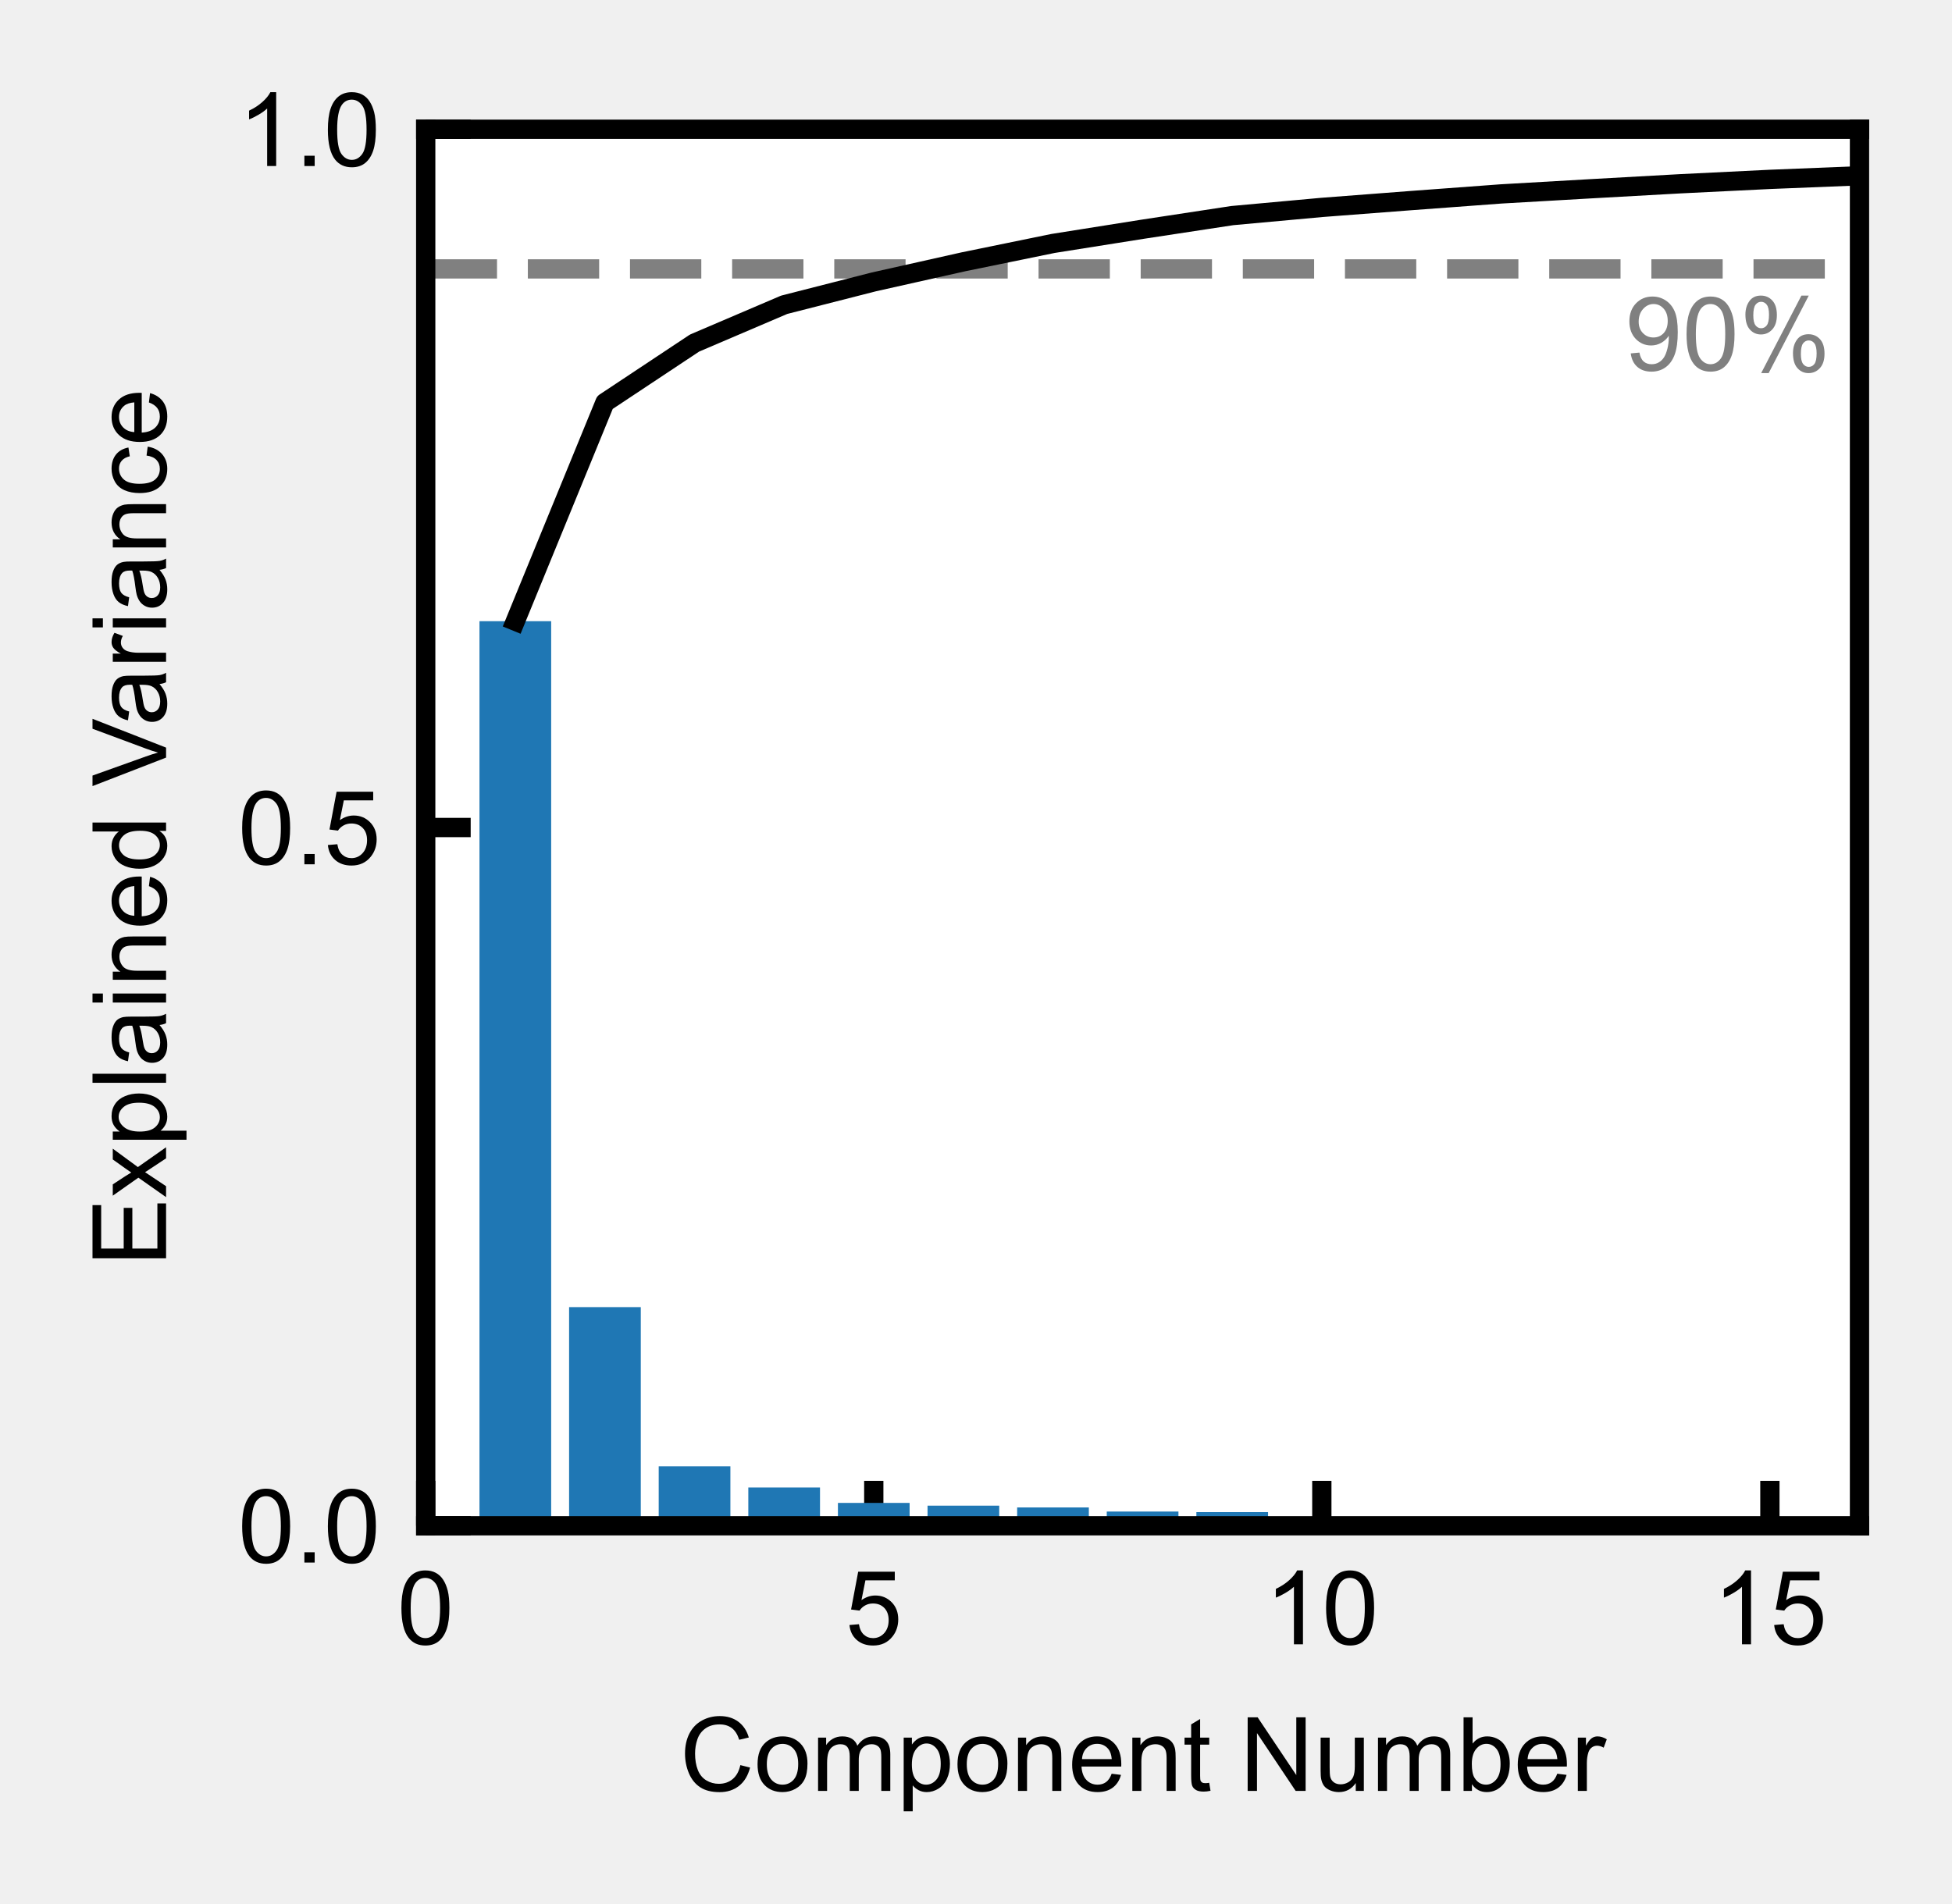
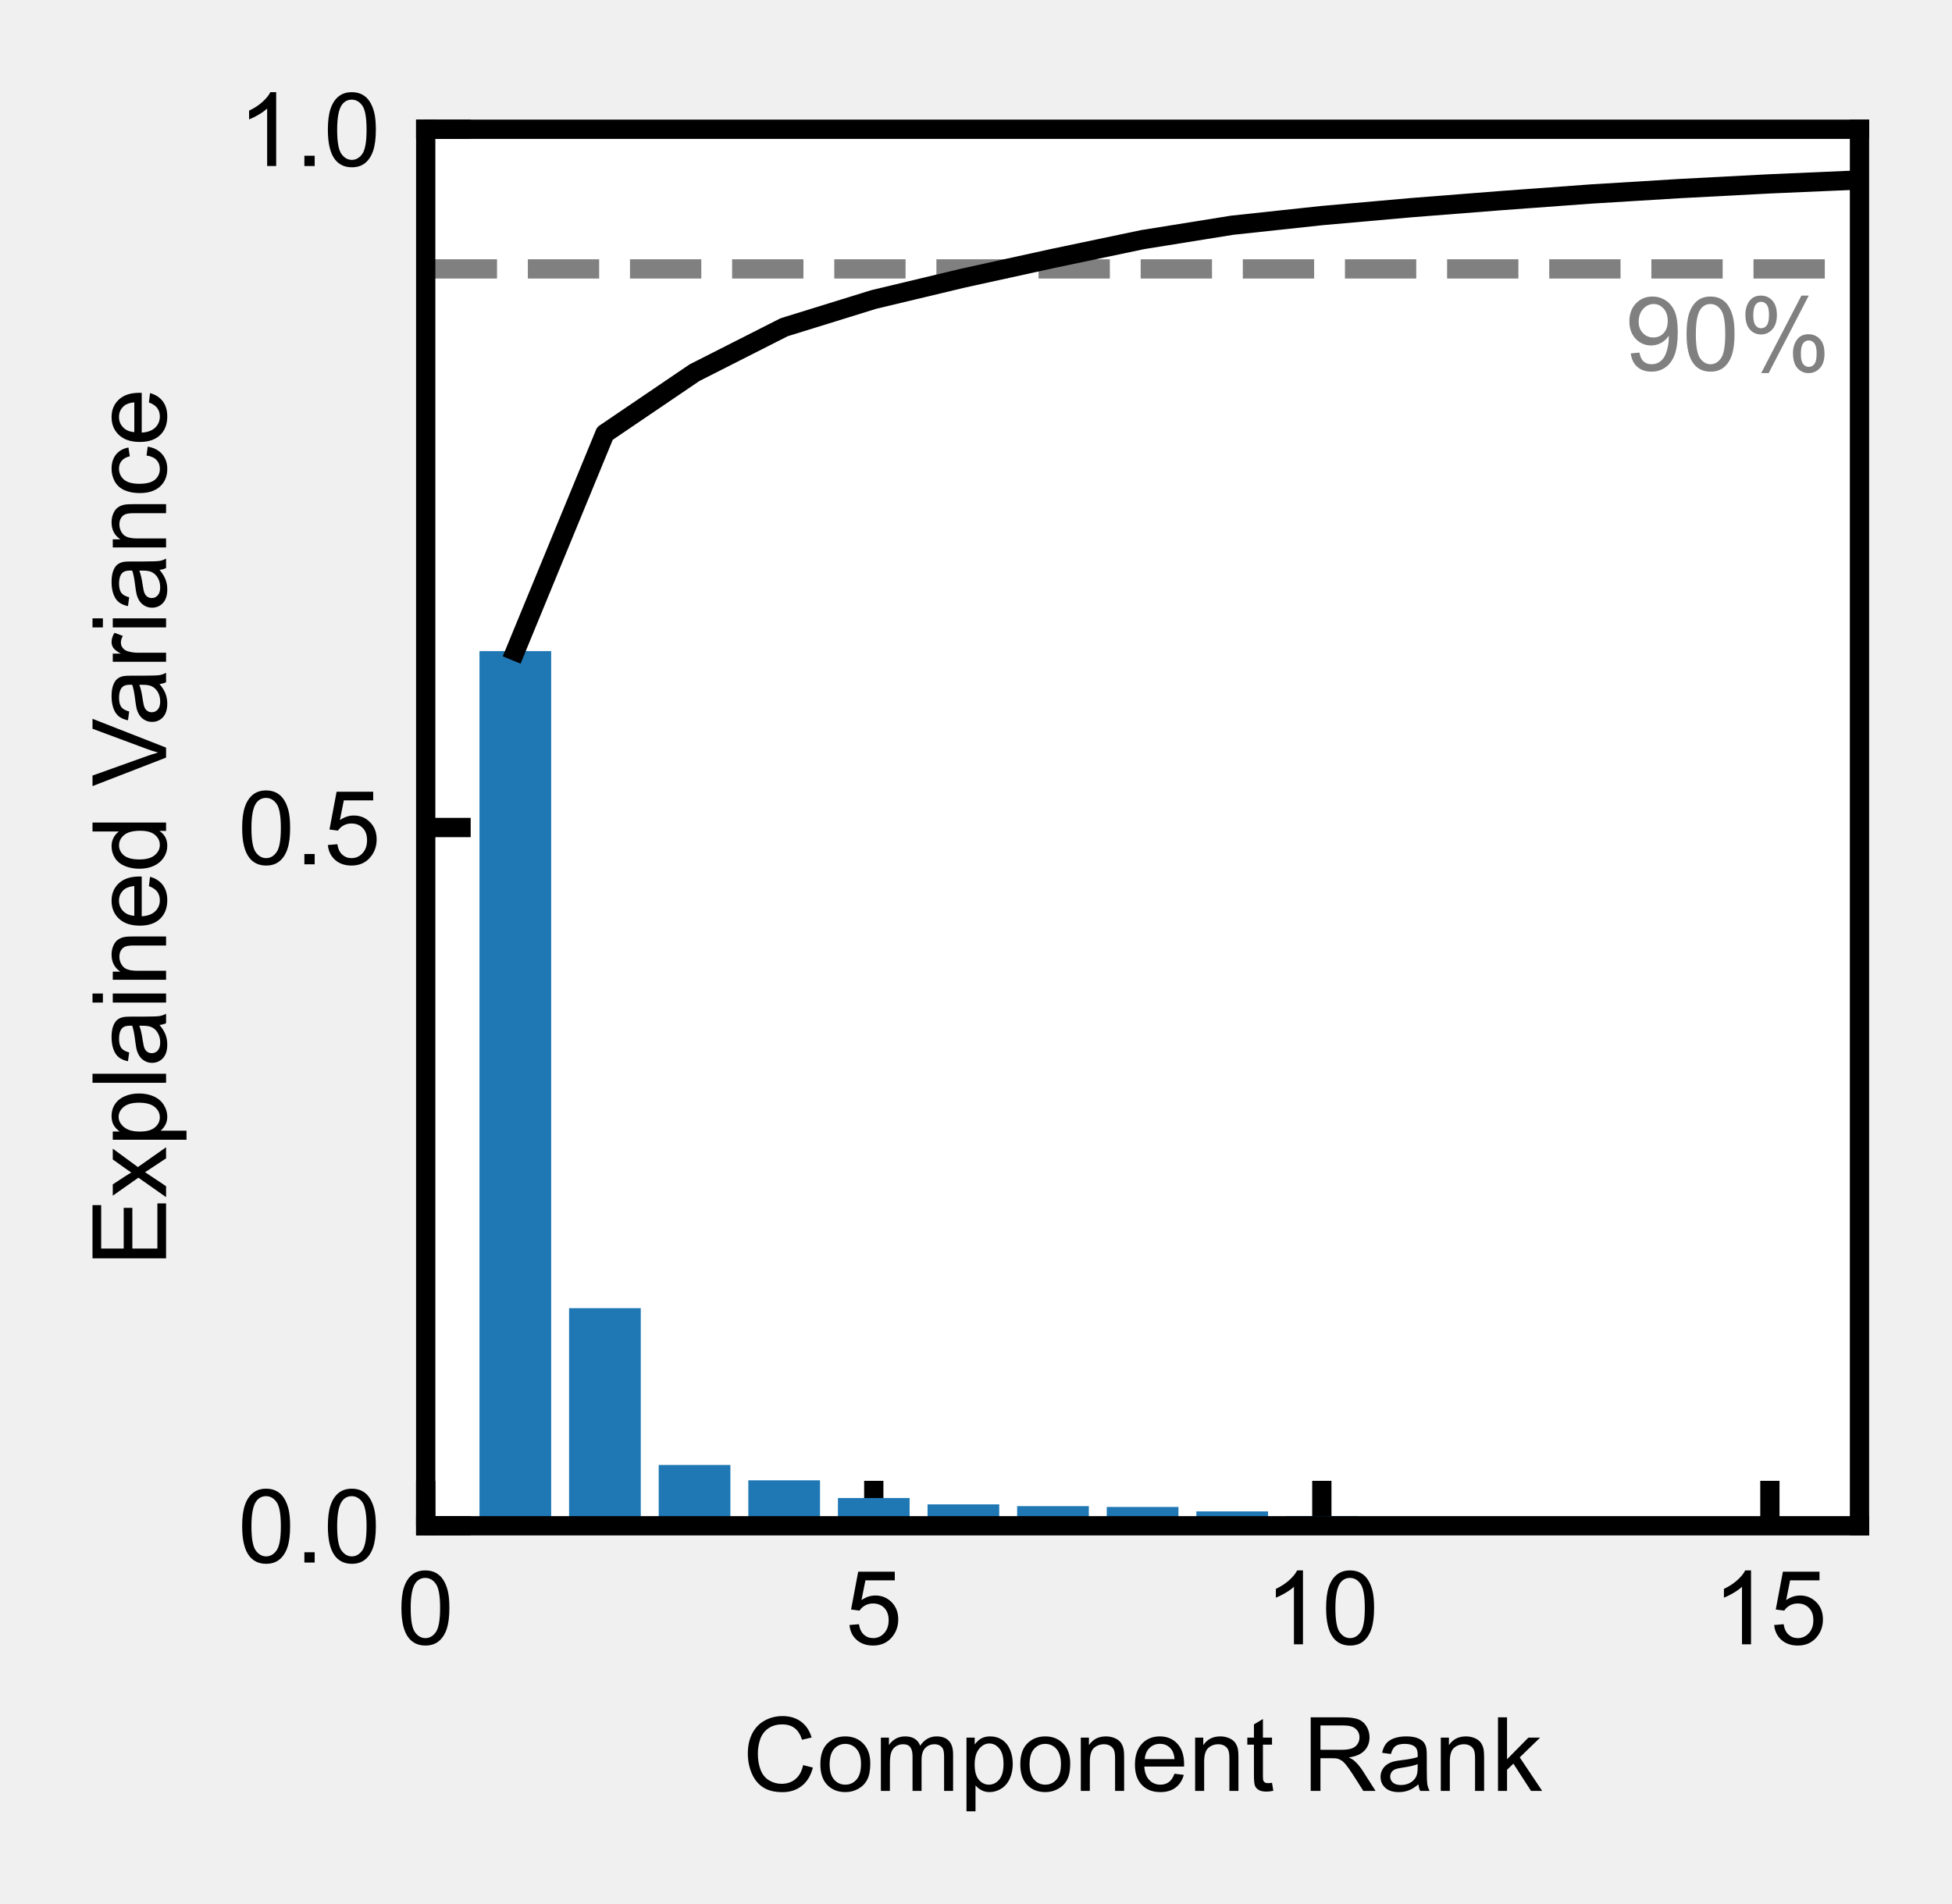
<svg xmlns="http://www.w3.org/2000/svg" xmlns:xlink="http://www.w3.org/1999/xlink" height="148.213pt" version="1.1" viewBox="0 0 151.936 148.213" width="151.936pt">
  <defs>
    <style type="text/css">*{stroke-linecap:butt;stroke-linejoin:round;}</style>
  </defs>
  <g id="figure_1">
    <g id="patch_1">
      <path d="M 0 148.213  L 151.936 148.213  L 151.936 0  L 0 0  z " style="fill:none;" />
    </g>
    <g id="axes_1">
      <g id="patch_2">
        <path d="M 33.136 118.783  L 144.736 118.783  L 144.736 10.063  L 33.136 10.063  z " style="fill:#ffffff;" />
      </g>
      <g id="line2d_1">
-         <path clip-path="url(#p6a7077341f)" d="M 33.136 20.935  L 144.736 20.935  " style="fill:none;stroke:#808080;stroke-dasharray:5.55,2.4;stroke-dashoffset:0;stroke-width:1.5;" />
+         <path clip-path="url(#p76de1f9185)" d="M 33.136 20.935  L 144.736 20.935  " style="fill:none;stroke:#808080;stroke-dasharray:5.55,2.4;stroke-dashoffset:0;stroke-width:1.5;" />
      </g>
      <g id="matplotlib.axis_1">
        <g id="xtick_1">
          <g id="line2d_2">
            <defs>
-               <path d="M 0 0  L 0 -3.5  " id="m275fda8f7a" style="stroke:#000000;stroke-width:1.5;" />
-             </defs>
-             <g>
-               <use style="stroke:#000000;stroke-width:1.5;" x="33.136" xlink:href="#m275fda8f7a" y="118.783" />
+               <path d="M 0 0  L 0 -3.5  " id="m64b87a0419" style="stroke:#000000;stroke-width:1.5;" />
+             </defs>
+             <g>
+               <use style="stroke:#000000;stroke-width:1.5;" x="33.136" xlink:href="#m64b87a0419" y="118.783" />
            </g>
          </g>
          <g id="text_1">
            <g transform="translate(30.91187 128.0094)scale(0.08 -0.08)">
              <defs>
                <path d="M 4.156 35.297  Q 4.156 48 6.766 55.734  Q 9.375 63.484 14.516 67.672  Q 19.672 71.875 27.484 71.875  Q 33.25 71.875 37.594 69.547  Q 41.938 67.234 44.766 62.859  Q 47.609 58.5 49.219 52.219  Q 50.828 45.953 50.828 35.297  Q 50.828 22.703 48.234 14.969  Q 45.656 7.234 40.5 3  Q 35.359 -1.219 27.484 -1.219  Q 17.141 -1.219 11.234 6.203  Q 4.156 15.141 4.156 35.297  z M 13.188 35.297  Q 13.188 17.672 17.312 11.828  Q 21.438 6 27.484 6  Q 33.547 6 37.672 11.859  Q 41.797 17.719 41.797 35.297  Q 41.797 52.984 37.672 58.781  Q 33.547 64.594 27.391 64.594  Q 21.344 64.594 17.719 59.469  Q 13.188 52.938 13.188 35.297  z " id="ArialMT-48" />
              </defs>
              <use xlink:href="#ArialMT-48" />
            </g>
          </g>
        </g>
        <g id="xtick_2">
          <g id="line2d_3">
            <g>
-               <use style="stroke:#000000;stroke-width:1.5;" x="68.011" xlink:href="#m275fda8f7a" y="118.783" />
+               <use style="stroke:#000000;stroke-width:1.5;" x="68.011" xlink:href="#m64b87a0419" y="118.783" />
            </g>
          </g>
          <g id="text_2">
            <g transform="translate(65.78687 128.0094)scale(0.08 -0.08)">
              <defs>
                <path d="M 4.156 18.75  L 13.375 19.531  Q 14.406 12.797 18.141 9.391  Q 21.875 6 27.156 6  Q 33.5 6 37.891 10.781  Q 42.281 15.578 42.281 23.484  Q 42.281 31 38.062 35.344  Q 33.844 39.703 27 39.703  Q 22.75 39.703 19.328 37.766  Q 15.922 35.844 13.969 32.766  L 5.719 33.844  L 12.641 70.609  L 48.25 70.609  L 48.25 62.203  L 19.672 62.203  L 15.828 42.969  Q 22.266 47.469 29.344 47.469  Q 38.719 47.469 45.156 40.969  Q 51.609 34.469 51.609 24.266  Q 51.609 14.547 45.953 7.469  Q 39.062 -1.219 27.156 -1.219  Q 17.391 -1.219 11.203 4.25  Q 5.031 9.719 4.156 18.75  z " id="ArialMT-53" />
              </defs>
              <use xlink:href="#ArialMT-53" />
            </g>
          </g>
        </g>
        <g id="xtick_3">
          <g id="line2d_4">
            <g>
-               <use style="stroke:#000000;stroke-width:1.5;" x="102.886" xlink:href="#m275fda8f7a" y="118.783" />
+               <use style="stroke:#000000;stroke-width:1.5;" x="102.886" xlink:href="#m64b87a0419" y="118.783" />
            </g>
          </g>
          <g id="text_3">
            <g transform="translate(98.4375 128.0094)scale(0.08 -0.08)">
              <defs>
                <path d="M 37.25 0  L 28.469 0  L 28.469 56  Q 25.297 52.984 20.141 49.953  Q 14.984 46.922 10.891 45.406  L 10.891 53.906  Q 18.266 57.375 23.781 62.297  Q 29.297 67.234 31.594 71.875  L 37.25 71.875  z " id="ArialMT-49" />
              </defs>
              <use xlink:href="#ArialMT-49" />
              <use x="55.615" xlink:href="#ArialMT-48" />
            </g>
          </g>
        </g>
        <g id="xtick_4">
          <g id="line2d_5">
            <g>
-               <use style="stroke:#000000;stroke-width:1.5;" x="137.761" xlink:href="#m275fda8f7a" y="118.783" />
+               <use style="stroke:#000000;stroke-width:1.5;" x="137.761" xlink:href="#m64b87a0419" y="118.783" />
            </g>
          </g>
          <g id="text_4">
            <g transform="translate(133.3125 128.0094)scale(0.08 -0.08)">
              <use xlink:href="#ArialMT-49" />
              <use x="55.615" xlink:href="#ArialMT-53" />
            </g>
          </g>
        </g>
        <g id="text_5">
-           <g transform="translate(52.92125 139.4231)scale(0.08 -0.08)">
+           <g transform="translate(57.80938 139.4231)scale(0.08 -0.08)">
            <defs>
              <path d="M 58.797 25.094  L 68.266 22.703  Q 65.281 11.031 57.547 4.906  Q 49.812 -1.219 38.625 -1.219  Q 27.047 -1.219 19.797 3.484  Q 12.547 8.203 8.766 17.141  Q 4.984 26.078 4.984 36.328  Q 4.984 47.516 9.25 55.828  Q 13.531 64.156 21.406 68.469  Q 29.297 72.797 38.766 72.797  Q 49.516 72.797 56.828 67.328  Q 64.156 61.859 67.047 51.953  L 57.719 49.75  Q 55.219 57.562 50.484 61.125  Q 45.75 64.703 38.578 64.703  Q 30.328 64.703 24.781 60.734  Q 19.234 56.781 16.984 50.109  Q 14.75 43.453 14.75 36.375  Q 14.75 27.25 17.406 20.438  Q 20.062 13.625 25.672 10.25  Q 31.297 6.891 37.844 6.891  Q 45.797 6.891 51.312 11.469  Q 56.844 16.062 58.797 25.094  z " id="ArialMT-67" />
              <path d="M 3.328 25.922  Q 3.328 40.328 11.328 47.266  Q 18.016 53.031 27.641 53.031  Q 38.328 53.031 45.109 46.016  Q 51.906 39.016 51.906 26.656  Q 51.906 16.656 48.906 10.906  Q 45.906 5.172 40.156 2  Q 34.422 -1.172 27.641 -1.172  Q 16.75 -1.172 10.031 5.812  Q 3.328 12.797 3.328 25.922  z M 12.359 25.922  Q 12.359 15.969 16.703 11.016  Q 21.047 6.062 27.641 6.062  Q 34.188 6.062 38.531 11.031  Q 42.875 16.016 42.875 26.219  Q 42.875 35.844 38.5 40.797  Q 34.125 45.75 27.641 45.75  Q 21.047 45.75 16.703 40.812  Q 12.359 35.891 12.359 25.922  z " id="ArialMT-111" />
              <path d="M 6.594 0  L 6.594 51.859  L 14.453 51.859  L 14.453 44.578  Q 16.891 48.391 20.938 50.703  Q 25 53.031 30.172 53.031  Q 35.938 53.031 39.625 50.641  Q 43.312 48.25 44.828 43.953  Q 50.984 53.031 60.844 53.031  Q 68.562 53.031 72.703 48.75  Q 76.859 44.484 76.859 35.594  L 76.859 0  L 68.109 0  L 68.109 32.672  Q 68.109 37.938 67.25 40.25  Q 66.406 42.578 64.156 43.984  Q 61.922 45.406 58.891 45.406  Q 53.422 45.406 49.797 41.766  Q 46.188 38.141 46.188 30.125  L 46.188 0  L 37.406 0  L 37.406 33.688  Q 37.406 39.547 35.25 42.469  Q 33.109 45.406 28.219 45.406  Q 24.516 45.406 21.359 43.453  Q 18.219 41.5 16.797 37.734  Q 15.375 33.984 15.375 26.906  L 15.375 0  z " id="ArialMT-109" />
              <path d="M 6.594 -19.875  L 6.594 51.859  L 14.594 51.859  L 14.594 45.125  Q 17.438 49.078 21 51.047  Q 24.562 53.031 29.641 53.031  Q 36.281 53.031 41.359 49.609  Q 46.438 46.188 49.016 39.953  Q 51.609 33.734 51.609 26.312  Q 51.609 18.359 48.75 11.984  Q 45.906 5.609 40.453 2.219  Q 35.016 -1.172 29 -1.172  Q 24.609 -1.172 21.109 0.688  Q 17.625 2.547 15.375 5.375  L 15.375 -19.875  z M 14.547 25.641  Q 14.547 15.625 18.594 10.844  Q 22.656 6.062 28.422 6.062  Q 34.281 6.062 38.453 11.016  Q 42.625 15.969 42.625 26.375  Q 42.625 36.281 38.547 41.203  Q 34.469 46.141 28.812 46.141  Q 23.188 46.141 18.859 40.891  Q 14.547 35.641 14.547 25.641  z " id="ArialMT-112" />
              <path d="M 6.594 0  L 6.594 51.859  L 14.5 51.859  L 14.5 44.484  Q 20.219 53.031 31 53.031  Q 35.688 53.031 39.625 51.344  Q 43.562 49.656 45.516 46.922  Q 47.469 44.188 48.25 40.438  Q 48.734 37.984 48.734 31.891  L 48.734 0  L 39.938 0  L 39.938 31.547  Q 39.938 36.922 38.906 39.578  Q 37.891 42.234 35.281 43.812  Q 32.672 45.406 29.156 45.406  Q 23.531 45.406 19.453 41.844  Q 15.375 38.281 15.375 28.328  L 15.375 0  z " id="ArialMT-110" />
              <path d="M 42.094 16.703  L 51.172 15.578  Q 49.031 7.625 43.219 3.219  Q 37.406 -1.172 28.375 -1.172  Q 17 -1.172 10.328 5.828  Q 3.656 12.844 3.656 25.484  Q 3.656 38.578 10.391 45.797  Q 17.141 53.031 27.875 53.031  Q 38.281 53.031 44.875 45.953  Q 51.469 38.875 51.469 26.031  Q 51.469 25.25 51.422 23.688  L 12.75 23.688  Q 13.234 15.141 17.578 10.594  Q 21.922 6.062 28.422 6.062  Q 33.25 6.062 36.672 8.594  Q 40.094 11.141 42.094 16.703  z M 13.234 30.906  L 42.188 30.906  Q 41.609 37.453 38.875 40.719  Q 34.672 45.797 27.984 45.797  Q 21.922 45.797 17.797 41.75  Q 13.672 37.703 13.234 30.906  z " id="ArialMT-101" />
              <path d="M 25.781 7.859  L 27.047 0.094  Q 23.344 -0.688 20.406 -0.688  Q 15.625 -0.688 12.984 0.828  Q 10.359 2.344 9.281 4.812  Q 8.203 7.281 8.203 15.188  L 8.203 45.016  L 1.766 45.016  L 1.766 51.859  L 8.203 51.859  L 8.203 64.703  L 16.938 69.969  L 16.938 51.859  L 25.781 51.859  L 25.781 45.016  L 16.938 45.016  L 16.938 14.703  Q 16.938 10.938 17.406 9.859  Q 17.875 8.797 18.922 8.156  Q 19.969 7.516 21.922 7.516  Q 23.391 7.516 25.781 7.859  z " id="ArialMT-116" />
              <path id="ArialMT-32" />
-               <path d="M 7.625 0  L 7.625 71.578  L 17.328 71.578  L 54.938 15.375  L 54.938 71.578  L 64.016 71.578  L 64.016 0  L 54.297 0  L 16.703 56.25  L 16.703 0  z " id="ArialMT-78" />
-               <path d="M 40.578 0  L 40.578 7.625  Q 34.516 -1.172 24.125 -1.172  Q 19.531 -1.172 15.547 0.578  Q 11.578 2.344 9.641 5  Q 7.719 7.672 6.938 11.531  Q 6.391 14.109 6.391 19.734  L 6.391 51.859  L 15.188 51.859  L 15.188 23.094  Q 15.188 16.219 15.719 13.812  Q 16.547 10.359 19.234 8.375  Q 21.922 6.391 25.875 6.391  Q 29.828 6.391 33.297 8.422  Q 36.766 10.453 38.203 13.938  Q 39.656 17.438 39.656 24.078  L 39.656 51.859  L 48.438 51.859  L 48.438 0  z " id="ArialMT-117" />
-               <path d="M 14.703 0  L 6.547 0  L 6.547 71.578  L 15.328 71.578  L 15.328 46.047  Q 20.906 53.031 29.547 53.031  Q 34.328 53.031 38.594 51.094  Q 42.875 49.172 45.625 45.672  Q 48.391 42.188 49.953 37.25  Q 51.516 32.328 51.516 26.703  Q 51.516 13.375 44.922 6.094  Q 38.328 -1.172 29.109 -1.172  Q 19.922 -1.172 14.703 6.5  z M 14.594 26.312  Q 14.594 17 17.141 12.844  Q 21.297 6.062 28.375 6.062  Q 34.125 6.062 38.328 11.062  Q 42.531 16.062 42.531 25.984  Q 42.531 36.141 38.5 40.969  Q 34.469 45.797 28.766 45.797  Q 23 45.797 18.797 40.797  Q 14.594 35.797 14.594 26.312  z " id="ArialMT-98" />
-               <path d="M 6.5 0  L 6.5 51.859  L 14.406 51.859  L 14.406 44  Q 17.438 49.516 20 51.266  Q 22.562 53.031 25.641 53.031  Q 30.078 53.031 34.672 50.203  L 31.641 42.047  Q 28.422 43.953 25.203 43.953  Q 22.312 43.953 20.016 42.219  Q 17.719 40.484 16.75 37.406  Q 15.281 32.719 15.281 27.156  L 15.281 0  z " id="ArialMT-114" />
+               <path d="M 7.859 0  L 7.859 71.578  L 39.594 71.578  Q 49.172 71.578 54.141 69.641  Q 59.125 67.719 62.109 62.828  Q 65.094 57.953 65.094 52.047  Q 65.094 44.438 60.156 39.203  Q 55.219 33.984 44.922 32.562  Q 48.688 30.766 50.641 29  Q 54.781 25.203 58.5 19.484  L 70.953 0  L 59.031 0  L 49.562 14.891  Q 45.406 21.344 42.719 24.75  Q 40.047 28.172 37.922 29.531  Q 35.797 30.906 33.594 31.453  Q 31.984 31.781 28.328 31.781  L 17.328 31.781  L 17.328 0  z M 17.328 39.984  L 37.703 39.984  Q 44.188 39.984 47.844 41.328  Q 51.516 42.672 53.422 45.625  Q 55.328 48.578 55.328 52.047  Q 55.328 57.125 51.641 60.391  Q 47.953 63.672 39.984 63.672  L 17.328 63.672  z " id="ArialMT-82" />
+               <path d="M 40.438 6.391  Q 35.547 2.25 31.031 0.531  Q 26.516 -1.172 21.344 -1.172  Q 12.797 -1.172 8.203 3  Q 3.609 7.172 3.609 13.672  Q 3.609 17.484 5.344 20.625  Q 7.078 23.781 9.891 25.688  Q 12.703 27.594 16.219 28.562  Q 18.797 29.25 24.031 29.891  Q 34.672 31.156 39.703 32.906  Q 39.75 34.719 39.75 35.203  Q 39.75 40.578 37.25 42.781  Q 33.891 45.75 27.25 45.75  Q 21.047 45.75 18.094 43.578  Q 15.141 41.406 13.719 35.891  L 5.125 37.062  Q 6.297 42.578 8.984 45.969  Q 11.672 49.359 16.75 51.188  Q 21.828 53.031 28.516 53.031  Q 35.156 53.031 39.297 51.469  Q 43.453 49.906 45.406 47.531  Q 47.359 45.172 48.141 41.547  Q 48.578 39.312 48.578 33.453  L 48.578 21.734  Q 48.578 9.469 49.141 6.219  Q 49.703 2.984 51.375 0  L 42.188 0  Q 40.828 2.734 40.438 6.391  z M 39.703 26.031  Q 34.906 24.078 25.344 22.703  Q 19.922 21.922 17.672 20.938  Q 15.438 19.969 14.203 18.094  Q 12.984 16.219 12.984 13.922  Q 12.984 10.406 15.641 8.062  Q 18.312 5.719 23.438 5.719  Q 28.516 5.719 32.469 7.938  Q 36.422 10.156 38.281 14.016  Q 39.703 17 39.703 22.797  z " id="ArialMT-97" />
+               <path d="M 6.641 0  L 6.641 71.578  L 15.438 71.578  L 15.438 30.766  L 36.234 51.859  L 47.609 51.859  L 27.781 32.625  L 49.609 0  L 38.766 0  L 21.625 26.516  L 15.438 20.562  L 15.438 0  z " id="ArialMT-107" />
            </defs>
            <use xlink:href="#ArialMT-67" />
            <use x="72.217" xlink:href="#ArialMT-111" />
            <use x="127.832" xlink:href="#ArialMT-109" />
            <use x="211.133" xlink:href="#ArialMT-112" />
            <use x="266.748" xlink:href="#ArialMT-111" />
            <use x="322.363" xlink:href="#ArialMT-110" />
            <use x="377.979" xlink:href="#ArialMT-101" />
            <use x="433.594" xlink:href="#ArialMT-110" />
            <use x="489.209" xlink:href="#ArialMT-116" />
            <use x="516.992" xlink:href="#ArialMT-32" />
-             <use x="544.775" xlink:href="#ArialMT-78" />
-             <use x="616.992" xlink:href="#ArialMT-117" />
-             <use x="672.607" xlink:href="#ArialMT-109" />
-             <use x="755.908" xlink:href="#ArialMT-98" />
-             <use x="811.523" xlink:href="#ArialMT-101" />
-             <use x="867.139" xlink:href="#ArialMT-114" />
+             <use x="544.775" xlink:href="#ArialMT-82" />
+             <use x="616.992" xlink:href="#ArialMT-97" />
+             <use x="672.607" xlink:href="#ArialMT-110" />
+             <use x="728.223" xlink:href="#ArialMT-107" />
          </g>
        </g>
      </g>
      <g id="matplotlib.axis_2">
        <g id="ytick_1">
          <g id="line2d_6">
            <defs>
-               <path d="M 0 0  L 3.5 0  " id="m5d250a1815" style="stroke:#000000;stroke-width:1.5;" />
-             </defs>
-             <g>
-               <use style="stroke:#000000;stroke-width:1.5;" x="33.136" xlink:href="#m5d250a1815" y="118.783" />
+               <path d="M 0 0  L 3.5 0  " id="md090ee45fb" style="stroke:#000000;stroke-width:1.5;" />
+             </defs>
+             <g>
+               <use style="stroke:#000000;stroke-width:1.5;" x="33.136" xlink:href="#md090ee45fb" y="118.783" />
            </g>
          </g>
          <g id="text_6">
            <g transform="translate(18.51625 121.6462)scale(0.08 -0.08)">
              <defs>
                <path d="M 9.078 0  L 9.078 10.016  L 19.094 10.016  L 19.094 0  z " id="ArialMT-46" />
              </defs>
              <use xlink:href="#ArialMT-48" />
              <use x="55.615" xlink:href="#ArialMT-46" />
              <use x="83.398" xlink:href="#ArialMT-48" />
            </g>
          </g>
        </g>
        <g id="ytick_2">
          <g id="line2d_7">
            <g>
-               <use style="stroke:#000000;stroke-width:1.5;" x="33.136" xlink:href="#m5d250a1815" y="64.423" />
+               <use style="stroke:#000000;stroke-width:1.5;" x="33.136" xlink:href="#md090ee45fb" y="64.423" />
            </g>
          </g>
          <g id="text_7">
            <g transform="translate(18.51625 67.28625)scale(0.08 -0.08)">
              <use xlink:href="#ArialMT-48" />
              <use x="55.615" xlink:href="#ArialMT-46" />
              <use x="83.398" xlink:href="#ArialMT-53" />
            </g>
          </g>
        </g>
        <g id="ytick_3">
          <g id="line2d_8">
            <g>
-               <use style="stroke:#000000;stroke-width:1.5;" x="33.136" xlink:href="#m5d250a1815" y="10.063" />
+               <use style="stroke:#000000;stroke-width:1.5;" x="33.136" xlink:href="#md090ee45fb" y="10.063" />
            </g>
          </g>
          <g id="text_8">
            <g transform="translate(18.51625 12.92625)scale(0.08 -0.08)">
              <use xlink:href="#ArialMT-49" />
              <use x="55.615" xlink:href="#ArialMT-46" />
              <use x="83.398" xlink:href="#ArialMT-48" />
            </g>
          </g>
        </g>
        <g id="text_9">
          <g transform="translate(12.92625 98.59313)rotate(-90)scale(0.08 -0.08)">
            <defs>
              <path d="M 7.906 0  L 7.906 71.578  L 59.672 71.578  L 59.672 63.141  L 17.391 63.141  L 17.391 41.219  L 56.984 41.219  L 56.984 32.812  L 17.391 32.812  L 17.391 8.453  L 61.328 8.453  L 61.328 0  z " id="ArialMT-69" />
              <path d="M 0.734 0  L 19.672 26.953  L 2.156 51.859  L 13.141 51.859  L 21.094 39.703  Q 23.344 36.234 24.703 33.891  Q 26.859 37.109 28.656 39.594  L 37.406 51.859  L 47.906 51.859  L 29.984 27.438  L 49.266 0  L 38.484 0  L 27.828 16.109  L 25 20.453  L 11.375 0  z " id="ArialMT-120" />
              <path d="M 6.391 0  L 6.391 71.578  L 15.188 71.578  L 15.188 0  z " id="ArialMT-108" />
-               <path d="M 40.438 6.391  Q 35.547 2.25 31.031 0.531  Q 26.516 -1.172 21.344 -1.172  Q 12.797 -1.172 8.203 3  Q 3.609 7.172 3.609 13.672  Q 3.609 17.484 5.344 20.625  Q 7.078 23.781 9.891 25.688  Q 12.703 27.594 16.219 28.562  Q 18.797 29.25 24.031 29.891  Q 34.672 31.156 39.703 32.906  Q 39.75 34.719 39.75 35.203  Q 39.75 40.578 37.25 42.781  Q 33.891 45.75 27.25 45.75  Q 21.047 45.75 18.094 43.578  Q 15.141 41.406 13.719 35.891  L 5.125 37.062  Q 6.297 42.578 8.984 45.969  Q 11.672 49.359 16.75 51.188  Q 21.828 53.031 28.516 53.031  Q 35.156 53.031 39.297 51.469  Q 43.453 49.906 45.406 47.531  Q 47.359 45.172 48.141 41.547  Q 48.578 39.312 48.578 33.453  L 48.578 21.734  Q 48.578 9.469 49.141 6.219  Q 49.703 2.984 51.375 0  L 42.188 0  Q 40.828 2.734 40.438 6.391  z M 39.703 26.031  Q 34.906 24.078 25.344 22.703  Q 19.922 21.922 17.672 20.938  Q 15.438 19.969 14.203 18.094  Q 12.984 16.219 12.984 13.922  Q 12.984 10.406 15.641 8.062  Q 18.312 5.719 23.438 5.719  Q 28.516 5.719 32.469 7.938  Q 36.422 10.156 38.281 14.016  Q 39.703 17 39.703 22.797  z " id="ArialMT-97" />
              <path d="M 6.641 61.469  L 6.641 71.578  L 15.438 71.578  L 15.438 61.469  z M 6.641 0  L 6.641 51.859  L 15.438 51.859  L 15.438 0  z " id="ArialMT-105" />
              <path d="M 40.234 0  L 40.234 6.547  Q 35.297 -1.172 25.734 -1.172  Q 19.531 -1.172 14.328 2.25  Q 9.125 5.672 6.266 11.797  Q 3.422 17.922 3.422 25.875  Q 3.422 33.641 6 39.969  Q 8.594 46.297 13.766 49.656  Q 18.953 53.031 25.344 53.031  Q 30.031 53.031 33.688 51.047  Q 37.359 49.078 39.656 45.906  L 39.656 71.578  L 48.391 71.578  L 48.391 0  z M 12.453 25.875  Q 12.453 15.922 16.641 10.984  Q 20.844 6.062 26.562 6.062  Q 32.328 6.062 36.344 10.766  Q 40.375 15.484 40.375 25.141  Q 40.375 35.797 36.266 40.766  Q 32.172 45.75 26.172 45.75  Q 20.312 45.75 16.375 40.969  Q 12.453 36.188 12.453 25.875  z " id="ArialMT-100" />
              <path d="M 28.172 0  L 0.438 71.578  L 10.688 71.578  L 29.297 19.578  Q 31.547 13.328 33.062 7.859  Q 34.719 13.719 36.922 19.578  L 56.25 71.578  L 65.922 71.578  L 37.891 0  z " id="ArialMT-86" />
+               <path d="M 6.5 0  L 6.5 51.859  L 14.406 51.859  L 14.406 44  Q 17.438 49.516 20 51.266  Q 22.562 53.031 25.641 53.031  Q 30.078 53.031 34.672 50.203  L 31.641 42.047  Q 28.422 43.953 25.203 43.953  Q 22.312 43.953 20.016 42.219  Q 17.719 40.484 16.75 37.406  Q 15.281 32.719 15.281 27.156  L 15.281 0  z " id="ArialMT-114" />
              <path d="M 40.438 19  L 49.078 17.875  Q 47.656 8.938 41.812 3.875  Q 35.984 -1.172 27.484 -1.172  Q 16.844 -1.172 10.375 5.781  Q 3.906 12.75 3.906 25.734  Q 3.906 34.125 6.688 40.422  Q 9.469 46.734 15.156 49.875  Q 20.844 53.031 27.547 53.031  Q 35.984 53.031 41.359 48.75  Q 46.734 44.484 48.25 36.625  L 39.703 35.297  Q 38.484 40.531 35.375 43.156  Q 32.281 45.797 27.875 45.797  Q 21.234 45.797 17.078 41.031  Q 12.938 36.281 12.938 25.984  Q 12.938 15.531 16.938 10.797  Q 20.953 6.062 27.391 6.062  Q 32.562 6.062 36.031 9.234  Q 39.5 12.406 40.438 19  z " id="ArialMT-99" />
            </defs>
            <use xlink:href="#ArialMT-69" />
            <use x="66.699" xlink:href="#ArialMT-120" />
            <use x="116.699" xlink:href="#ArialMT-112" />
            <use x="172.314" xlink:href="#ArialMT-108" />
            <use x="194.531" xlink:href="#ArialMT-97" />
            <use x="250.146" xlink:href="#ArialMT-105" />
            <use x="272.363" xlink:href="#ArialMT-110" />
            <use x="327.979" xlink:href="#ArialMT-101" />
            <use x="383.594" xlink:href="#ArialMT-100" />
            <use x="439.209" xlink:href="#ArialMT-32" />
            <use x="466.992" xlink:href="#ArialMT-86" />
            <use x="526.316" xlink:href="#ArialMT-97" />
            <use x="581.932" xlink:href="#ArialMT-114" />
            <use x="615.232" xlink:href="#ArialMT-105" />
            <use x="637.449" xlink:href="#ArialMT-97" />
            <use x="693.064" xlink:href="#ArialMT-110" />
            <use x="748.68" xlink:href="#ArialMT-99" />
            <use x="798.68" xlink:href="#ArialMT-101" />
          </g>
        </g>
      </g>
      <g id="patch_3">
-         <path clip-path="url(#p6a7077341f)" d="M 37.321 118.783  L 42.901 118.783  L 42.901 48.361  L 37.321 48.361  z " style="fill:#1f77b4;" />
+         <path clip-path="url(#p76de1f9185)" d="M 37.321 118.783  L 42.901 118.783  L 42.901 50.688  L 37.321 50.688  z " style="fill:#1f77b4;" />
      </g>
      <g id="patch_4">
-         <path clip-path="url(#p6a7077341f)" d="M 44.296 118.783  L 49.876 118.783  L 49.876 101.759  L 44.296 101.759  z " style="fill:#1f77b4;" />
+         <path clip-path="url(#p76de1f9185)" d="M 44.296 118.783  L 49.876 118.783  L 49.876 101.841  L 44.296 101.841  z " style="fill:#1f77b4;" />
      </g>
      <g id="patch_5">
-         <path clip-path="url(#p6a7077341f)" d="M 51.271 118.783  L 56.851 118.783  L 56.851 114.155  L 51.271 114.155  z " style="fill:#1f77b4;" />
+         <path clip-path="url(#p76de1f9185)" d="M 51.271 118.783  L 56.851 118.783  L 56.851 114.049  L 51.271 114.049  z " style="fill:#1f77b4;" />
      </g>
      <g id="patch_6">
-         <path clip-path="url(#p6a7077341f)" d="M 58.246 118.783  L 63.826 118.783  L 63.826 115.803  L 58.246 115.803  z " style="fill:#1f77b4;" />
+         <path clip-path="url(#p76de1f9185)" d="M 58.246 118.783  L 63.826 118.783  L 63.826 115.246  L 58.246 115.246  z " style="fill:#1f77b4;" />
      </g>
      <g id="patch_7">
-         <path clip-path="url(#p6a7077341f)" d="M 65.221 118.783  L 70.801 118.783  L 70.801 117.002  L 65.221 117.002  z " style="fill:#1f77b4;" />
+         <path clip-path="url(#p76de1f9185)" d="M 65.221 118.783  L 70.801 118.783  L 70.801 116.622  L 65.221 116.622  z " style="fill:#1f77b4;" />
      </g>
      <g id="patch_8">
-         <path clip-path="url(#p6a7077341f)" d="M 72.196 118.783  L 77.776 118.783  L 77.776 117.219  L 72.196 117.219  z " style="fill:#1f77b4;" />
+         <path clip-path="url(#p76de1f9185)" d="M 72.196 118.783  L 77.776 118.783  L 77.776 117.116  L 72.196 117.116  z " style="fill:#1f77b4;" />
      </g>
      <g id="patch_9">
-         <path clip-path="url(#p6a7077341f)" d="M 79.171 118.783  L 84.751 118.783  L 84.751 117.354  L 79.171 117.354  z " style="fill:#1f77b4;" />
+         <path clip-path="url(#p76de1f9185)" d="M 79.171 118.783  L 84.751 118.783  L 84.751 117.254  L 79.171 117.254  z " style="fill:#1f77b4;" />
      </g>
      <g id="patch_10">
-         <path clip-path="url(#p6a7077341f)" d="M 86.146 118.783  L 91.726 118.783  L 91.726 117.677  L 86.146 117.677  z " style="fill:#1f77b4;" />
+         <path clip-path="url(#p76de1f9185)" d="M 86.146 118.783  L 91.726 118.783  L 91.726 117.32  L 86.146 117.32  z " style="fill:#1f77b4;" />
      </g>
      <g id="patch_11">
-         <path clip-path="url(#p6a7077341f)" d="M 93.121 118.783  L 98.701 118.783  L 98.701 117.72  L 93.121 117.72  z " style="fill:#1f77b4;" />
+         <path clip-path="url(#p76de1f9185)" d="M 93.121 118.783  L 98.701 118.783  L 98.701 117.662  L 93.121 117.662  z " style="fill:#1f77b4;" />
      </g>
      <g id="patch_12">
-         <path clip-path="url(#p6a7077341f)" d="M 100.096 118.783  L 105.676 118.783  L 105.676 118.147  L 100.096 118.147  z " style="fill:#1f77b4;" />
+         <path clip-path="url(#p76de1f9185)" d="M 100.096 118.783  L 105.676 118.783  L 105.676 118.033  L 100.096 118.033  z " style="fill:#1f77b4;" />
      </g>
      <g id="patch_13">
-         <path clip-path="url(#p6a7077341f)" d="M 107.071 118.783  L 112.651 118.783  L 112.651 118.249  L 107.071 118.249  z " style="fill:#1f77b4;" />
+         <path clip-path="url(#p76de1f9185)" d="M 107.071 118.783  L 112.651 118.783  L 112.651 118.166  L 107.071 118.166  z " style="fill:#1f77b4;" />
      </g>
      <g id="patch_14">
-         <path clip-path="url(#p6a7077341f)" d="M 114.046 118.783  L 119.626 118.783  L 119.626 118.266  L 114.046 118.266  z " style="fill:#1f77b4;" />
+         <path clip-path="url(#p76de1f9185)" d="M 114.046 118.783  L 119.626 118.783  L 119.626 118.234  L 114.046 118.234  z " style="fill:#1f77b4;" />
      </g>
      <g id="patch_15">
-         <path clip-path="url(#p6a7077341f)" d="M 121.021 118.783  L 126.601 118.783  L 126.601 118.383  L 121.021 118.383  z " style="fill:#1f77b4;" />
+         <path clip-path="url(#p76de1f9185)" d="M 121.021 118.783  L 126.601 118.783  L 126.601 118.271  L 121.021 118.271  z " style="fill:#1f77b4;" />
      </g>
      <g id="patch_16">
-         <path clip-path="url(#p6a7077341f)" d="M 127.996 118.783  L 133.576 118.783  L 133.576 118.395  L 127.996 118.395  z " style="fill:#1f77b4;" />
+         <path clip-path="url(#p76de1f9185)" d="M 127.996 118.783  L 133.576 118.783  L 133.576 118.357  L 127.996 118.357  z " style="fill:#1f77b4;" />
      </g>
      <g id="patch_17">
-         <path clip-path="url(#p6a7077341f)" d="M 134.971 118.783  L 140.551 118.783  L 140.551 118.441  L 134.971 118.441  z " style="fill:#1f77b4;" />
+         <path clip-path="url(#p76de1f9185)" d="M 134.971 118.783  L 140.551 118.783  L 140.551 118.418  L 134.971 118.418  z " style="fill:#1f77b4;" />
      </g>
      <g id="patch_18">
-         <path clip-path="url(#p6a7077341f)" d="M 141.946 118.783  L 147.526 118.783  L 147.526 118.503  L 141.946 118.503  z " style="fill:#1f77b4;" />
+         <path clip-path="url(#p76de1f9185)" d="M 141.946 118.783  L 147.526 118.783  L 147.526 118.48  L 141.946 118.48  z " style="fill:#1f77b4;" />
      </g>
      <g id="line2d_9">
-         <path clip-path="url(#p6a7077341f)" d="M 40.111 48.361  L 47.086 31.337  L 54.061 26.708  L 61.036 23.728  L 68.011 21.947  L 74.986 20.383  L 81.961 18.954  L 88.936 17.847  L 95.911 16.785  L 102.886 16.148  L 109.861 15.614  L 116.836 15.097  L 123.811 14.696  L 130.786 14.307  L 137.761 13.965  L 144.736 13.685  " style="fill:none;stroke:#000000;stroke-linecap:square;stroke-width:1.5;" />
+         <path clip-path="url(#p76de1f9185)" d="M 40.111 50.688  L 47.086 33.746  L 54.061 29.012  L 61.036 25.475  L 68.011 23.314  L 74.986 21.647  L 81.961 20.118  L 88.936 18.655  L 95.911 17.534  L 102.886 16.784  L 109.861 16.166  L 116.836 15.618  L 123.811 15.106  L 130.786 14.679  L 137.761 14.313  L 144.736 14.01  " style="fill:none;stroke:#000000;stroke-linecap:square;stroke-width:1.5;" />
      </g>
      <g id="patch_19">
        <path d="M 33.136 118.783  L 33.136 10.063  " style="fill:none;stroke:#000000;stroke-linecap:square;stroke-linejoin:miter;stroke-width:1.5;" />
      </g>
      <g id="patch_20">
        <path d="M 144.736 118.783  L 144.736 10.063  " style="fill:none;stroke:#000000;stroke-linecap:square;stroke-linejoin:miter;stroke-width:1.5;" />
      </g>
      <g id="patch_21">
        <path d="M 33.136 118.783  L 144.736 118.783  " style="fill:none;stroke:#000000;stroke-linecap:square;stroke-linejoin:miter;stroke-width:1.5;" />
      </g>
      <g id="patch_22">
        <path d="M 33.136 10.063  L 144.736 10.063  " style="fill:none;stroke:#000000;stroke-linecap:square;stroke-linejoin:miter;stroke-width:1.5;" />
      </g>
      <g id="text_10">
        <g style="fill:#808080;" transform="translate(126.493 28.83578)scale(0.08 -0.08)">
          <defs>
            <path d="M 5.469 16.547  L 13.922 17.328  Q 14.984 11.375 18.016 8.688  Q 21.047 6 25.781 6  Q 29.828 6 32.875 7.859  Q 35.938 9.719 37.891 12.812  Q 39.844 15.922 41.156 21.188  Q 42.484 26.469 42.484 31.938  Q 42.484 32.516 42.438 33.688  Q 39.797 29.5 35.234 26.875  Q 30.672 24.266 25.344 24.266  Q 16.453 24.266 10.297 30.703  Q 4.156 37.156 4.156 47.703  Q 4.156 58.594 10.578 65.234  Q 17 71.875 26.656 71.875  Q 33.641 71.875 39.422 68.109  Q 45.219 64.359 48.219 57.391  Q 51.219 50.438 51.219 37.25  Q 51.219 23.531 48.234 15.406  Q 45.266 7.281 39.375 3.031  Q 33.5 -1.219 25.594 -1.219  Q 17.188 -1.219 11.859 3.438  Q 6.547 8.109 5.469 16.547  z M 41.453 48.141  Q 41.453 55.719 37.422 60.156  Q 33.406 64.594 27.734 64.594  Q 21.875 64.594 17.531 59.812  Q 13.188 55.031 13.188 47.406  Q 13.188 40.578 17.312 36.297  Q 21.438 32.031 27.484 32.031  Q 33.594 32.031 37.516 36.297  Q 41.453 40.578 41.453 48.141  z " id="ArialMT-57" />
            <path d="M 5.812 54.391  Q 5.812 62.062 9.672 67.422  Q 13.531 72.797 20.844 72.797  Q 27.594 72.797 32 67.984  Q 36.422 63.188 36.422 53.859  Q 36.422 44.781 31.953 39.875  Q 27.484 34.969 20.953 34.969  Q 14.453 34.969 10.125 39.797  Q 5.812 44.625 5.812 54.391  z M 21.094 66.75  Q 17.828 66.75 15.656 63.906  Q 13.484 61.078 13.484 53.516  Q 13.484 46.625 15.672 43.812  Q 17.875 41.016 21.094 41.016  Q 24.422 41.016 26.594 43.844  Q 28.766 46.688 28.766 54.203  Q 28.766 61.141 26.562 63.938  Q 24.359 66.75 21.094 66.75  z M 21.141 -2.641  L 60.297 72.797  L 67.438 72.797  L 28.422 -2.641  z M 52.094 16.797  Q 52.094 24.516 55.953 29.859  Q 59.812 35.203 67.188 35.203  Q 73.922 35.203 78.344 30.391  Q 82.766 25.594 82.766 16.266  Q 82.766 7.172 78.297 2.266  Q 73.828 -2.641 67.234 -2.641  Q 60.75 -2.641 56.422 2.219  Q 52.094 7.078 52.094 16.797  z M 67.438 29.156  Q 64.109 29.156 61.938 26.312  Q 59.766 23.484 59.766 15.922  Q 59.766 9.078 61.953 6.25  Q 64.156 3.422 67.391 3.422  Q 70.75 3.422 72.922 6.25  Q 75.094 9.078 75.094 16.609  Q 75.094 23.531 72.891 26.344  Q 70.703 29.156 67.438 29.156  z " id="ArialMT-37" />
          </defs>
          <use xlink:href="#ArialMT-57" />
          <use x="55.615" xlink:href="#ArialMT-48" />
          <use x="111.23" xlink:href="#ArialMT-37" />
        </g>
      </g>
    </g>
  </g>
  <defs>
-     <clipPath id="p6a7077341f">
+     <clipPath id="p76de1f9185">
      <rect height="108.72" width="111.6" x="33.136" y="10.063" />
    </clipPath>
  </defs>
</svg>
